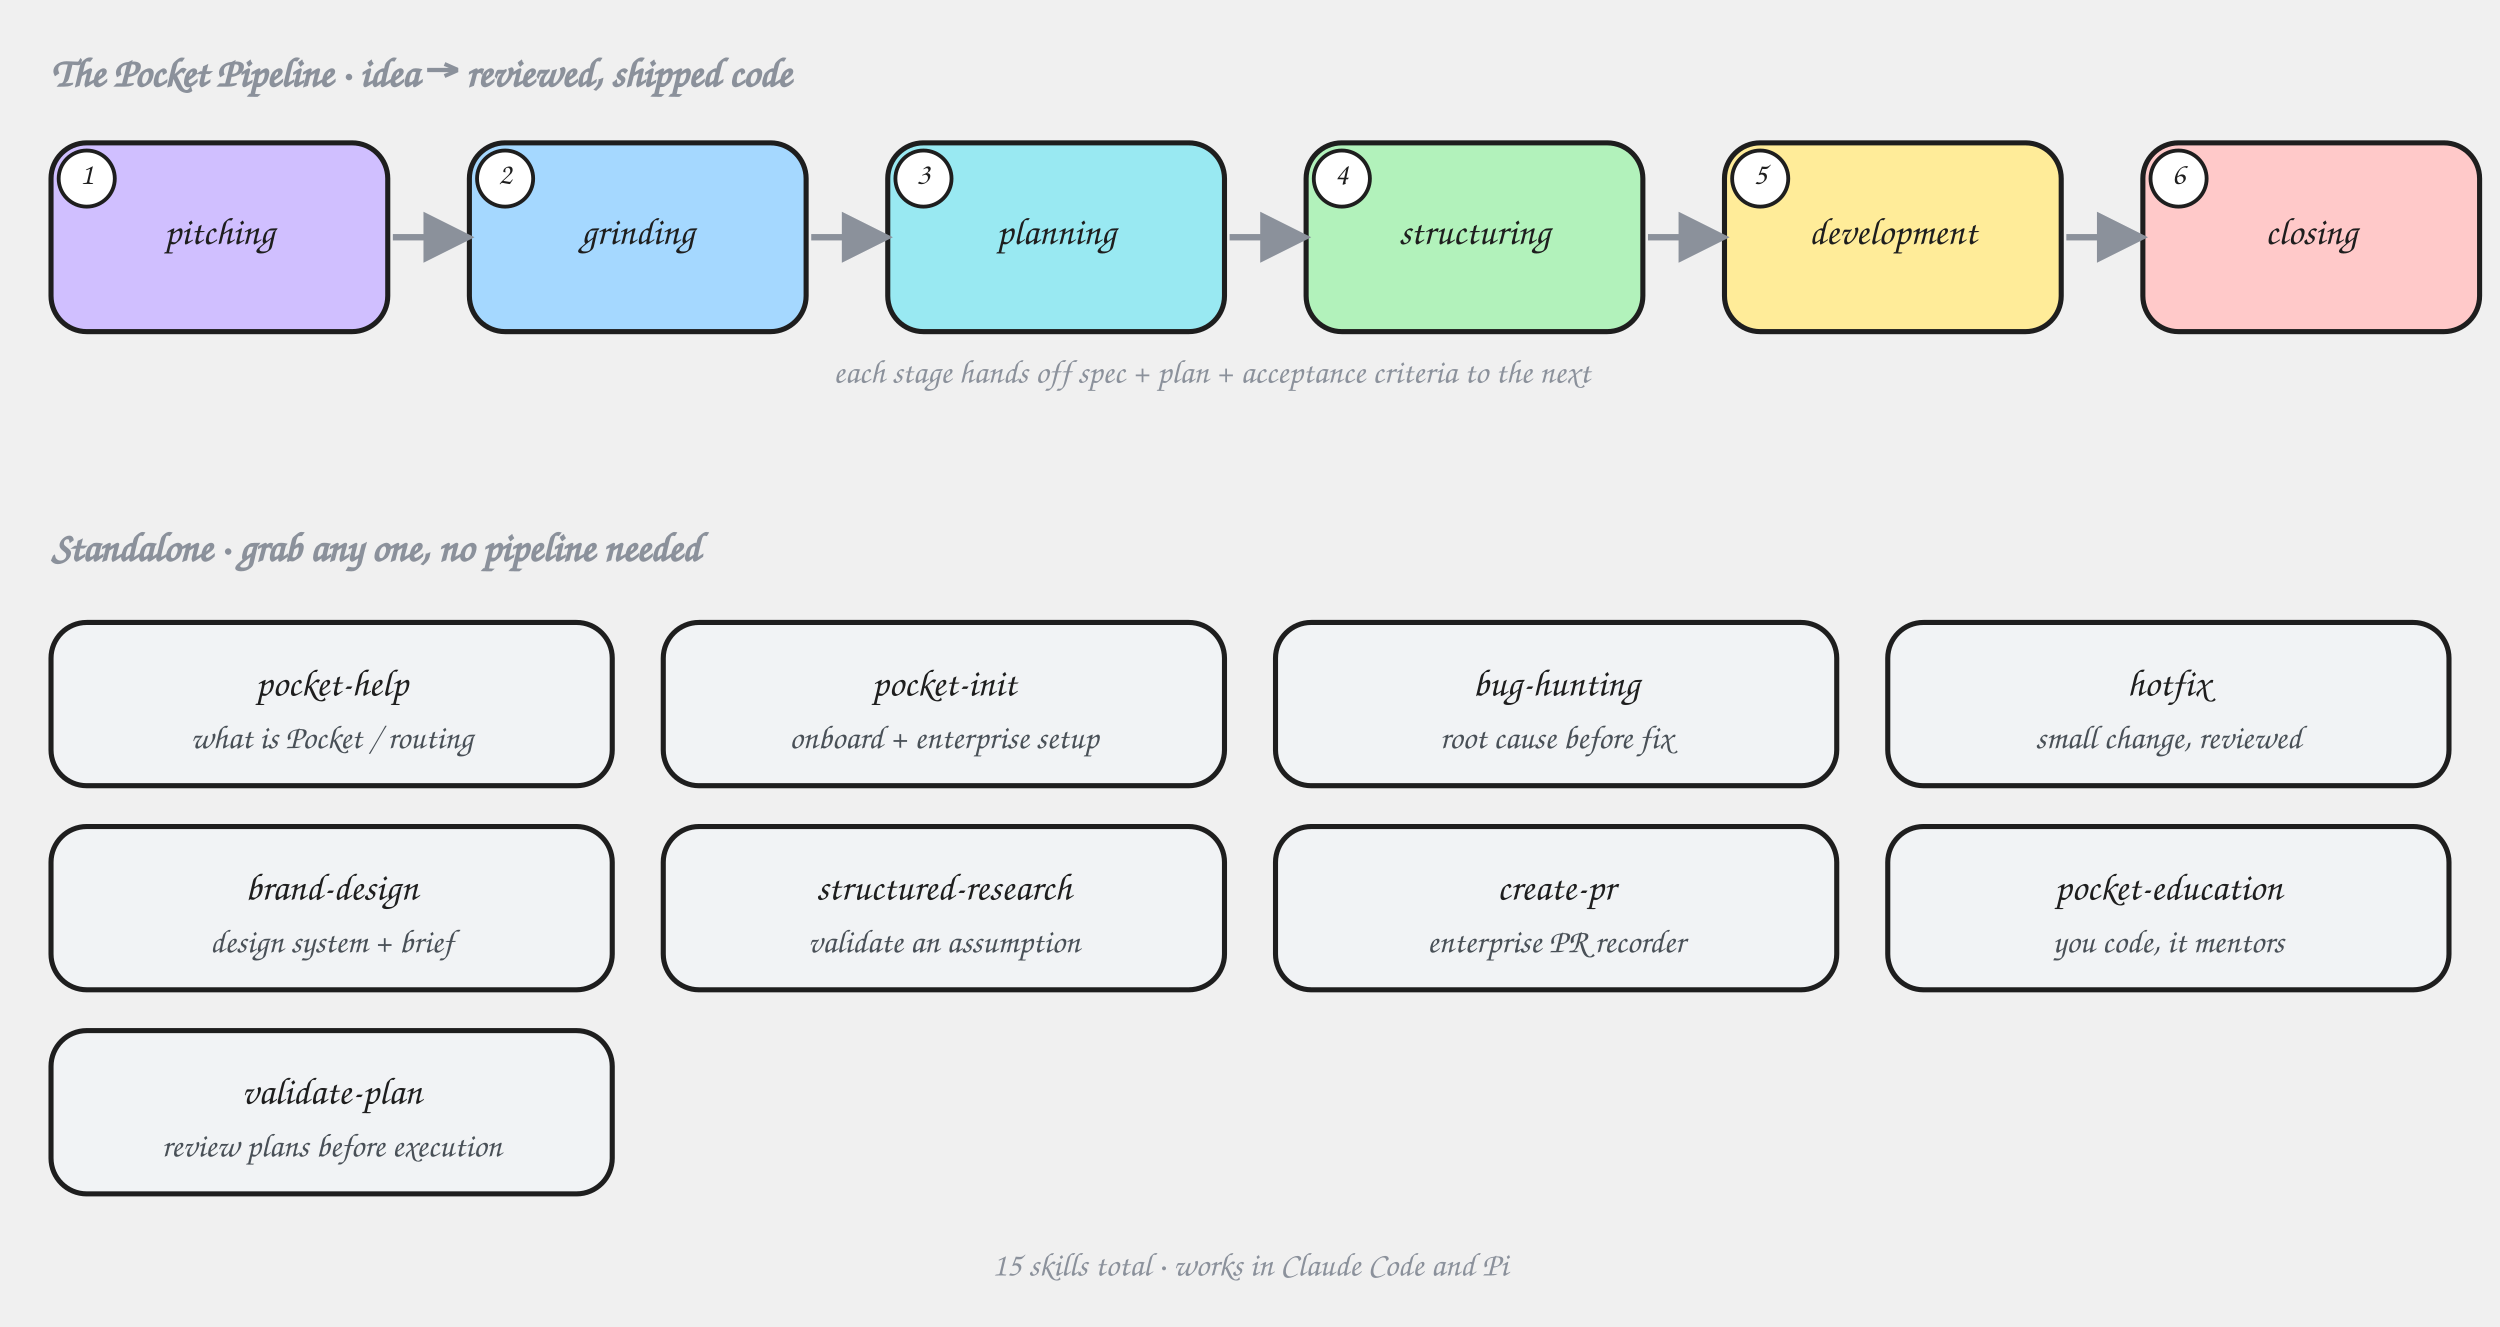
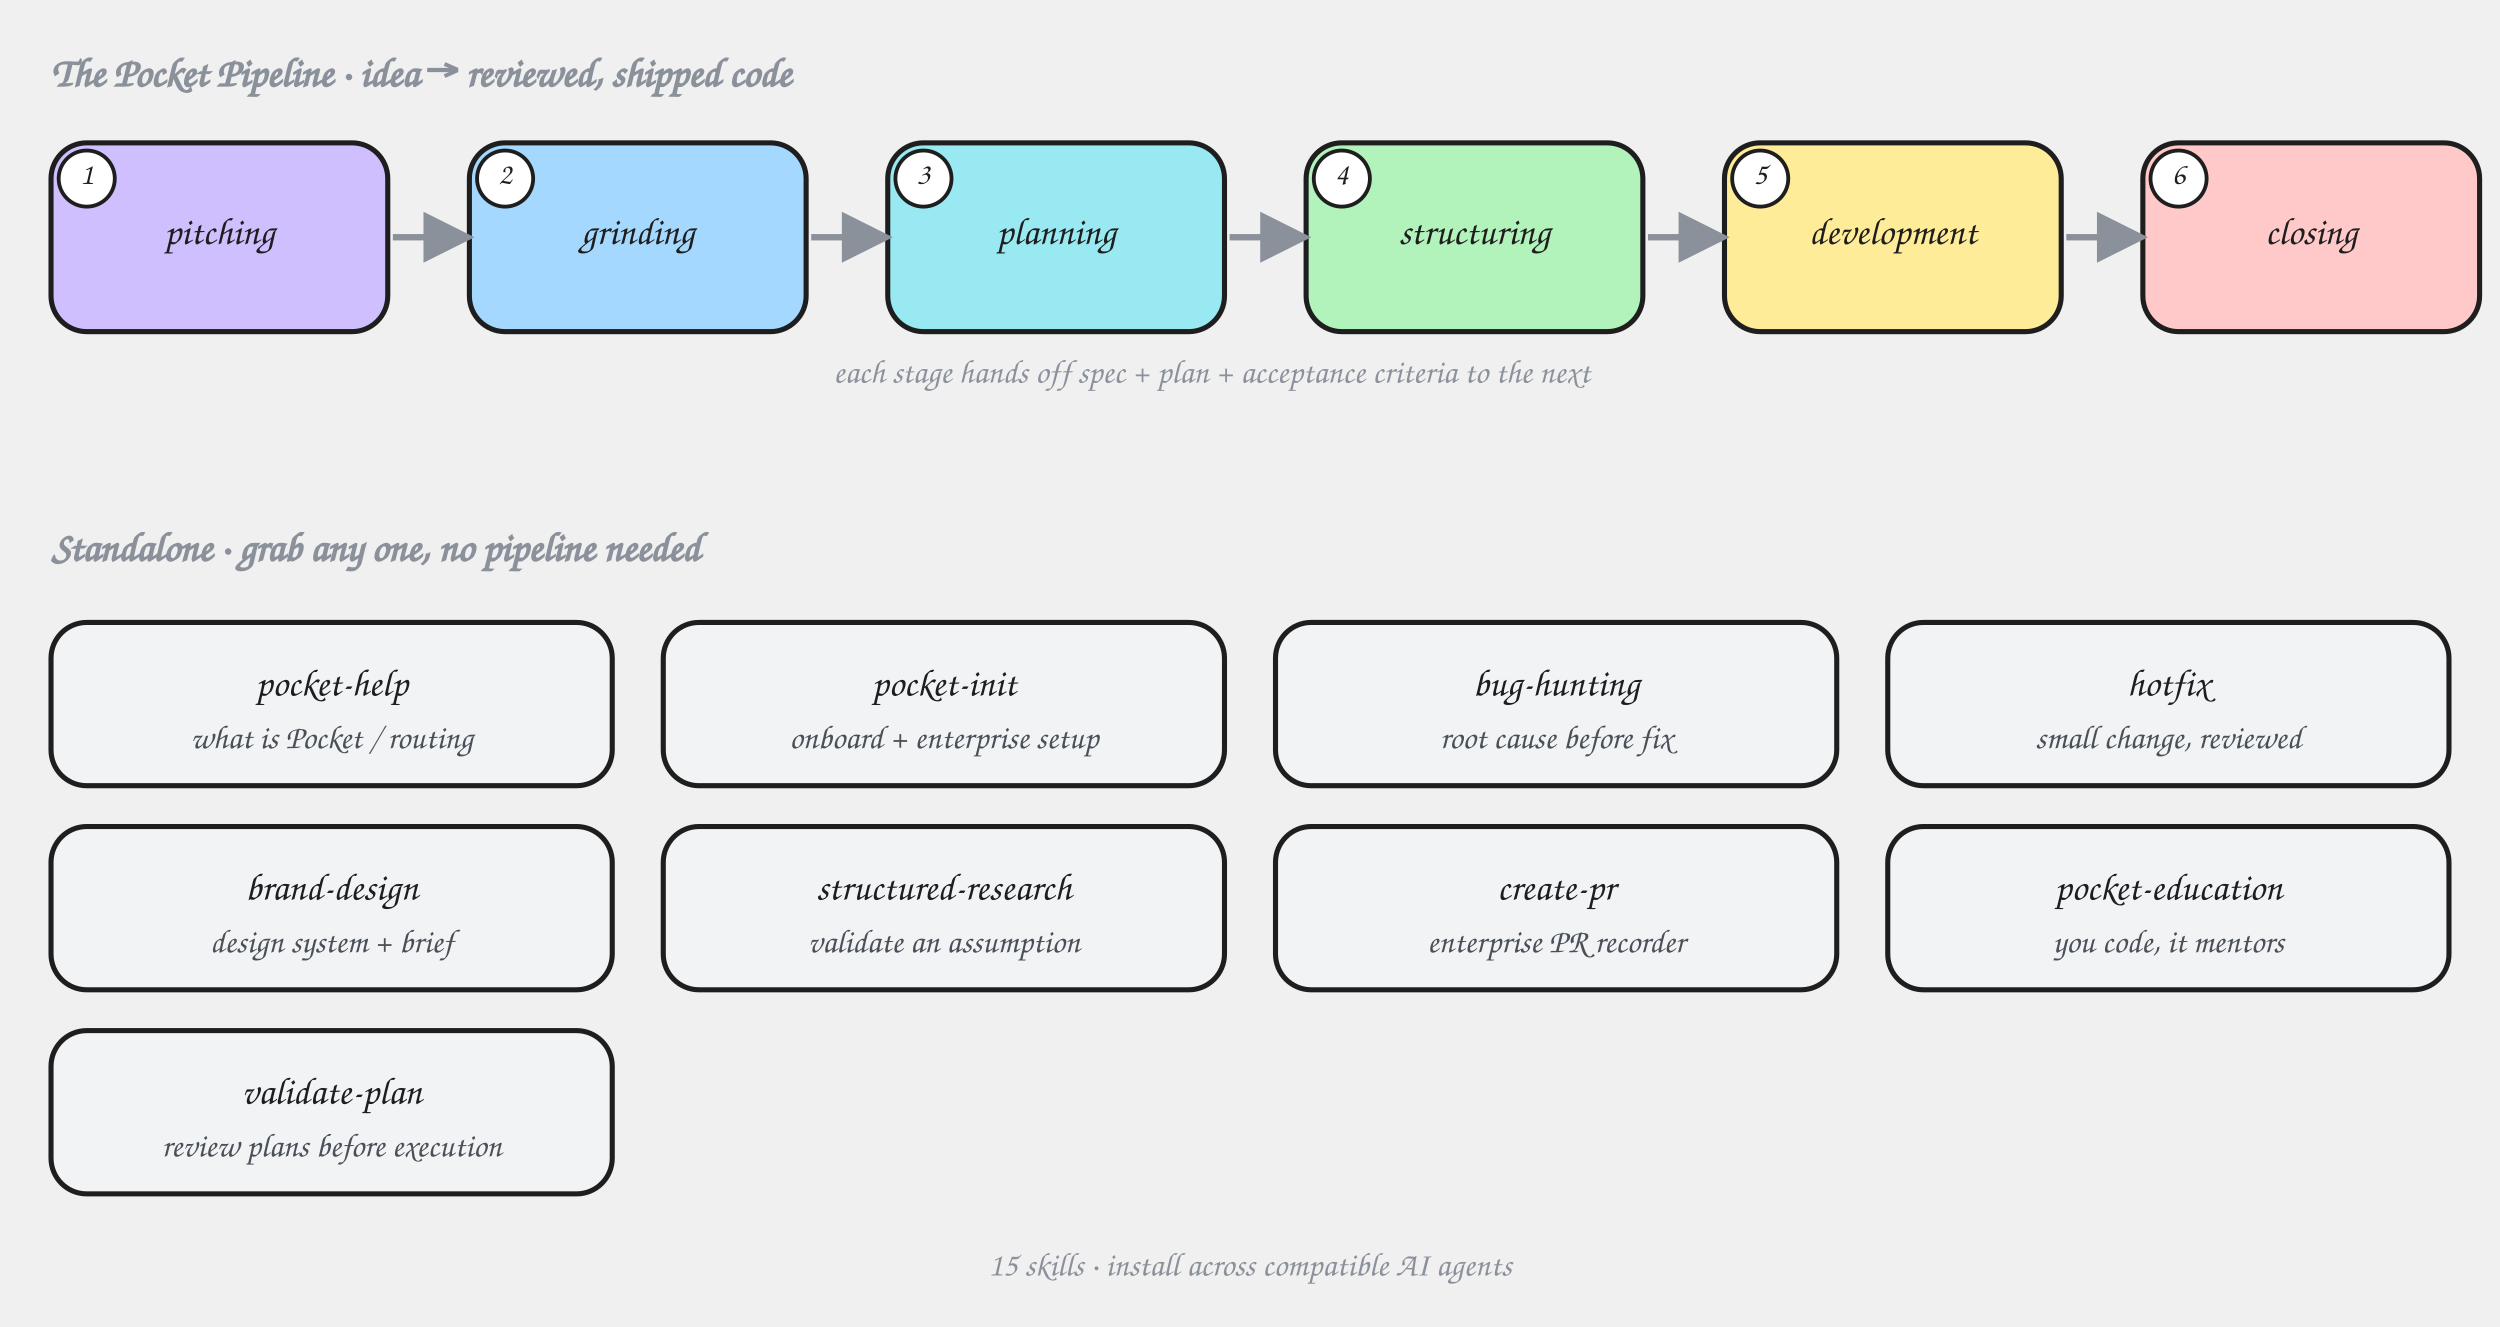
<svg xmlns="http://www.w3.org/2000/svg" viewBox="0 0 980 520" font-family="'Virgil','Excalifont','Segoe Print','Comic Sans MS',cursive" width="980" height="520">
  <defs>
    <marker id="arrow" viewBox="0 0 10 10" refX="8" refY="5" markerWidth="8" markerHeight="8" orient="auto-start-reverse">
      <path d="M0,0 L10,5 L0,10 z" fill="#8b919b" />
    </marker>
    <style>
      .box { stroke:#1e1e1e; stroke-width:2; rx:14; ry:14; stroke-linejoin:round; }
      .lbl { fill:#1e1e1e; font-size:15px; text-anchor:middle; dominant-baseline:central; }
      .sub { fill:#495057; font-size:13px; text-anchor:middle; dominant-baseline:central; }
      .badge { fill:#ffffff; stroke:#1e1e1e; stroke-width:1.5; }
      .num { fill:#1e1e1e; font-size:12px; text-anchor:middle; dominant-baseline:central; }
      .hdr { fill:#8b919b; font-size:16px; font-weight:bold; }
      .flow { stroke:#8b919b; stroke-width:2.5; fill:none; }
      .caption { fill:#8b919b; font-size:13px; text-anchor:middle; }
    </style>
  </defs>
  <text class="hdr" x="20" y="34">The Pocket Pipeline · idea → reviewed, shipped code</text>
  <rect class="box" x="20" y="56" width="132" height="74" fill="#d0bfff" />
  <text class="lbl" x="86" y="93">pitching</text>
  <circle class="badge" cx="34" cy="70" r="11" />
  <text class="num" x="34" y="70">1</text>
  <rect class="box" x="184" y="56" width="132" height="74" fill="#a5d8ff" />
  <text class="lbl" x="250" y="93">grinding</text>
  <circle class="badge" cx="198" cy="70" r="11" />
  <text class="num" x="198" y="70">2</text>
  <rect class="box" x="348" y="56" width="132" height="74" fill="#99e9f2" />
  <text class="lbl" x="414" y="93">planning</text>
  <circle class="badge" cx="362" cy="70" r="11" />
  <text class="num" x="362" y="70">3</text>
  <rect class="box" x="512" y="56" width="132" height="74" fill="#b2f2bb" />
  <text class="lbl" x="578" y="93">structuring</text>
  <circle class="badge" cx="526" cy="70" r="11" />
  <text class="num" x="526" y="70">4</text>
  <rect class="box" x="676" y="56" width="132" height="74" fill="#ffec99" />
  <text class="lbl" x="742" y="93">development</text>
  <circle class="badge" cx="690" cy="70" r="11" />
  <text class="num" x="690" y="70">5</text>
  <rect class="box" x="840" y="56" width="132" height="74" fill="#ffc9c9" />
  <text class="lbl" x="906" y="93">closing</text>
  <circle class="badge" cx="854" cy="70" r="11" />
  <text class="num" x="854" y="70">6</text>
  <line class="flow" x1="154" y1="93" x2="182" y2="93" marker-end="url(#arrow)" />
  <line class="flow" x1="318" y1="93" x2="346" y2="93" marker-end="url(#arrow)" />
  <line class="flow" x1="482" y1="93" x2="510" y2="93" marker-end="url(#arrow)" />
  <line class="flow" x1="646" y1="93" x2="674" y2="93" marker-end="url(#arrow)" />
  <line class="flow" x1="810" y1="93" x2="838" y2="93" marker-end="url(#arrow)" />
  <text class="caption" x="475" y="150">each stage hands off spec + plan + acceptance criteria to the next</text>
  <text class="hdr" x="20" y="220">Standalone · grab any one, no pipeline needed</text>
  <rect class="box" x="20" y="244" width="220" height="64" fill="#f1f3f5" />
  <text class="lbl" x="130" y="270">pocket-help</text>
  <text class="sub" x="130" y="291">what is Pocket / routing</text>
  <rect class="box" x="260" y="244" width="220" height="64" fill="#f1f3f5" />
  <text class="lbl" x="370" y="270">pocket-init</text>
  <text class="sub" x="370" y="291">onboard + enterprise setup</text>
  <rect class="box" x="500" y="244" width="220" height="64" fill="#f1f3f5" />
  <text class="lbl" x="610" y="270">bug-hunting</text>
  <text class="sub" x="610" y="291">root cause before fix</text>
  <rect class="box" x="740" y="244" width="220" height="64" fill="#f1f3f5" />
  <text class="lbl" x="850" y="270">hotfix</text>
  <text class="sub" x="850" y="291">small change, reviewed</text>
  <rect class="box" x="20" y="324" width="220" height="64" fill="#f1f3f5" />
  <text class="lbl" x="130" y="350">brand-design</text>
  <text class="sub" x="130" y="371">design system + brief</text>
  <rect class="box" x="260" y="324" width="220" height="64" fill="#f1f3f5" />
  <text class="lbl" x="370" y="350">structured-research</text>
  <text class="sub" x="370" y="371">validate an assumption</text>
  <rect class="box" x="500" y="324" width="220" height="64" fill="#f1f3f5" />
  <text class="lbl" x="610" y="350">create-pr</text>
  <text class="sub" x="610" y="371">enterprise PR recorder</text>
  <rect class="box" x="740" y="324" width="220" height="64" fill="#f1f3f5" />
  <text class="lbl" x="850" y="350">pocket-education</text>
  <text class="sub" x="850" y="371">you code, it mentors</text>
  <rect class="box" x="20" y="404" width="220" height="64" fill="#f1f3f5" />
  <text class="lbl" x="130" y="430">validate-plan</text>
  <text class="sub" x="130" y="451">review plans before execution</text>
-   <text class="caption" x="490" y="500">15 skills total · works in Claude Code and Pi</text>
+   <text class="caption" x="490" y="500">15 skills · install across compatible AI agents</text>
</svg>
